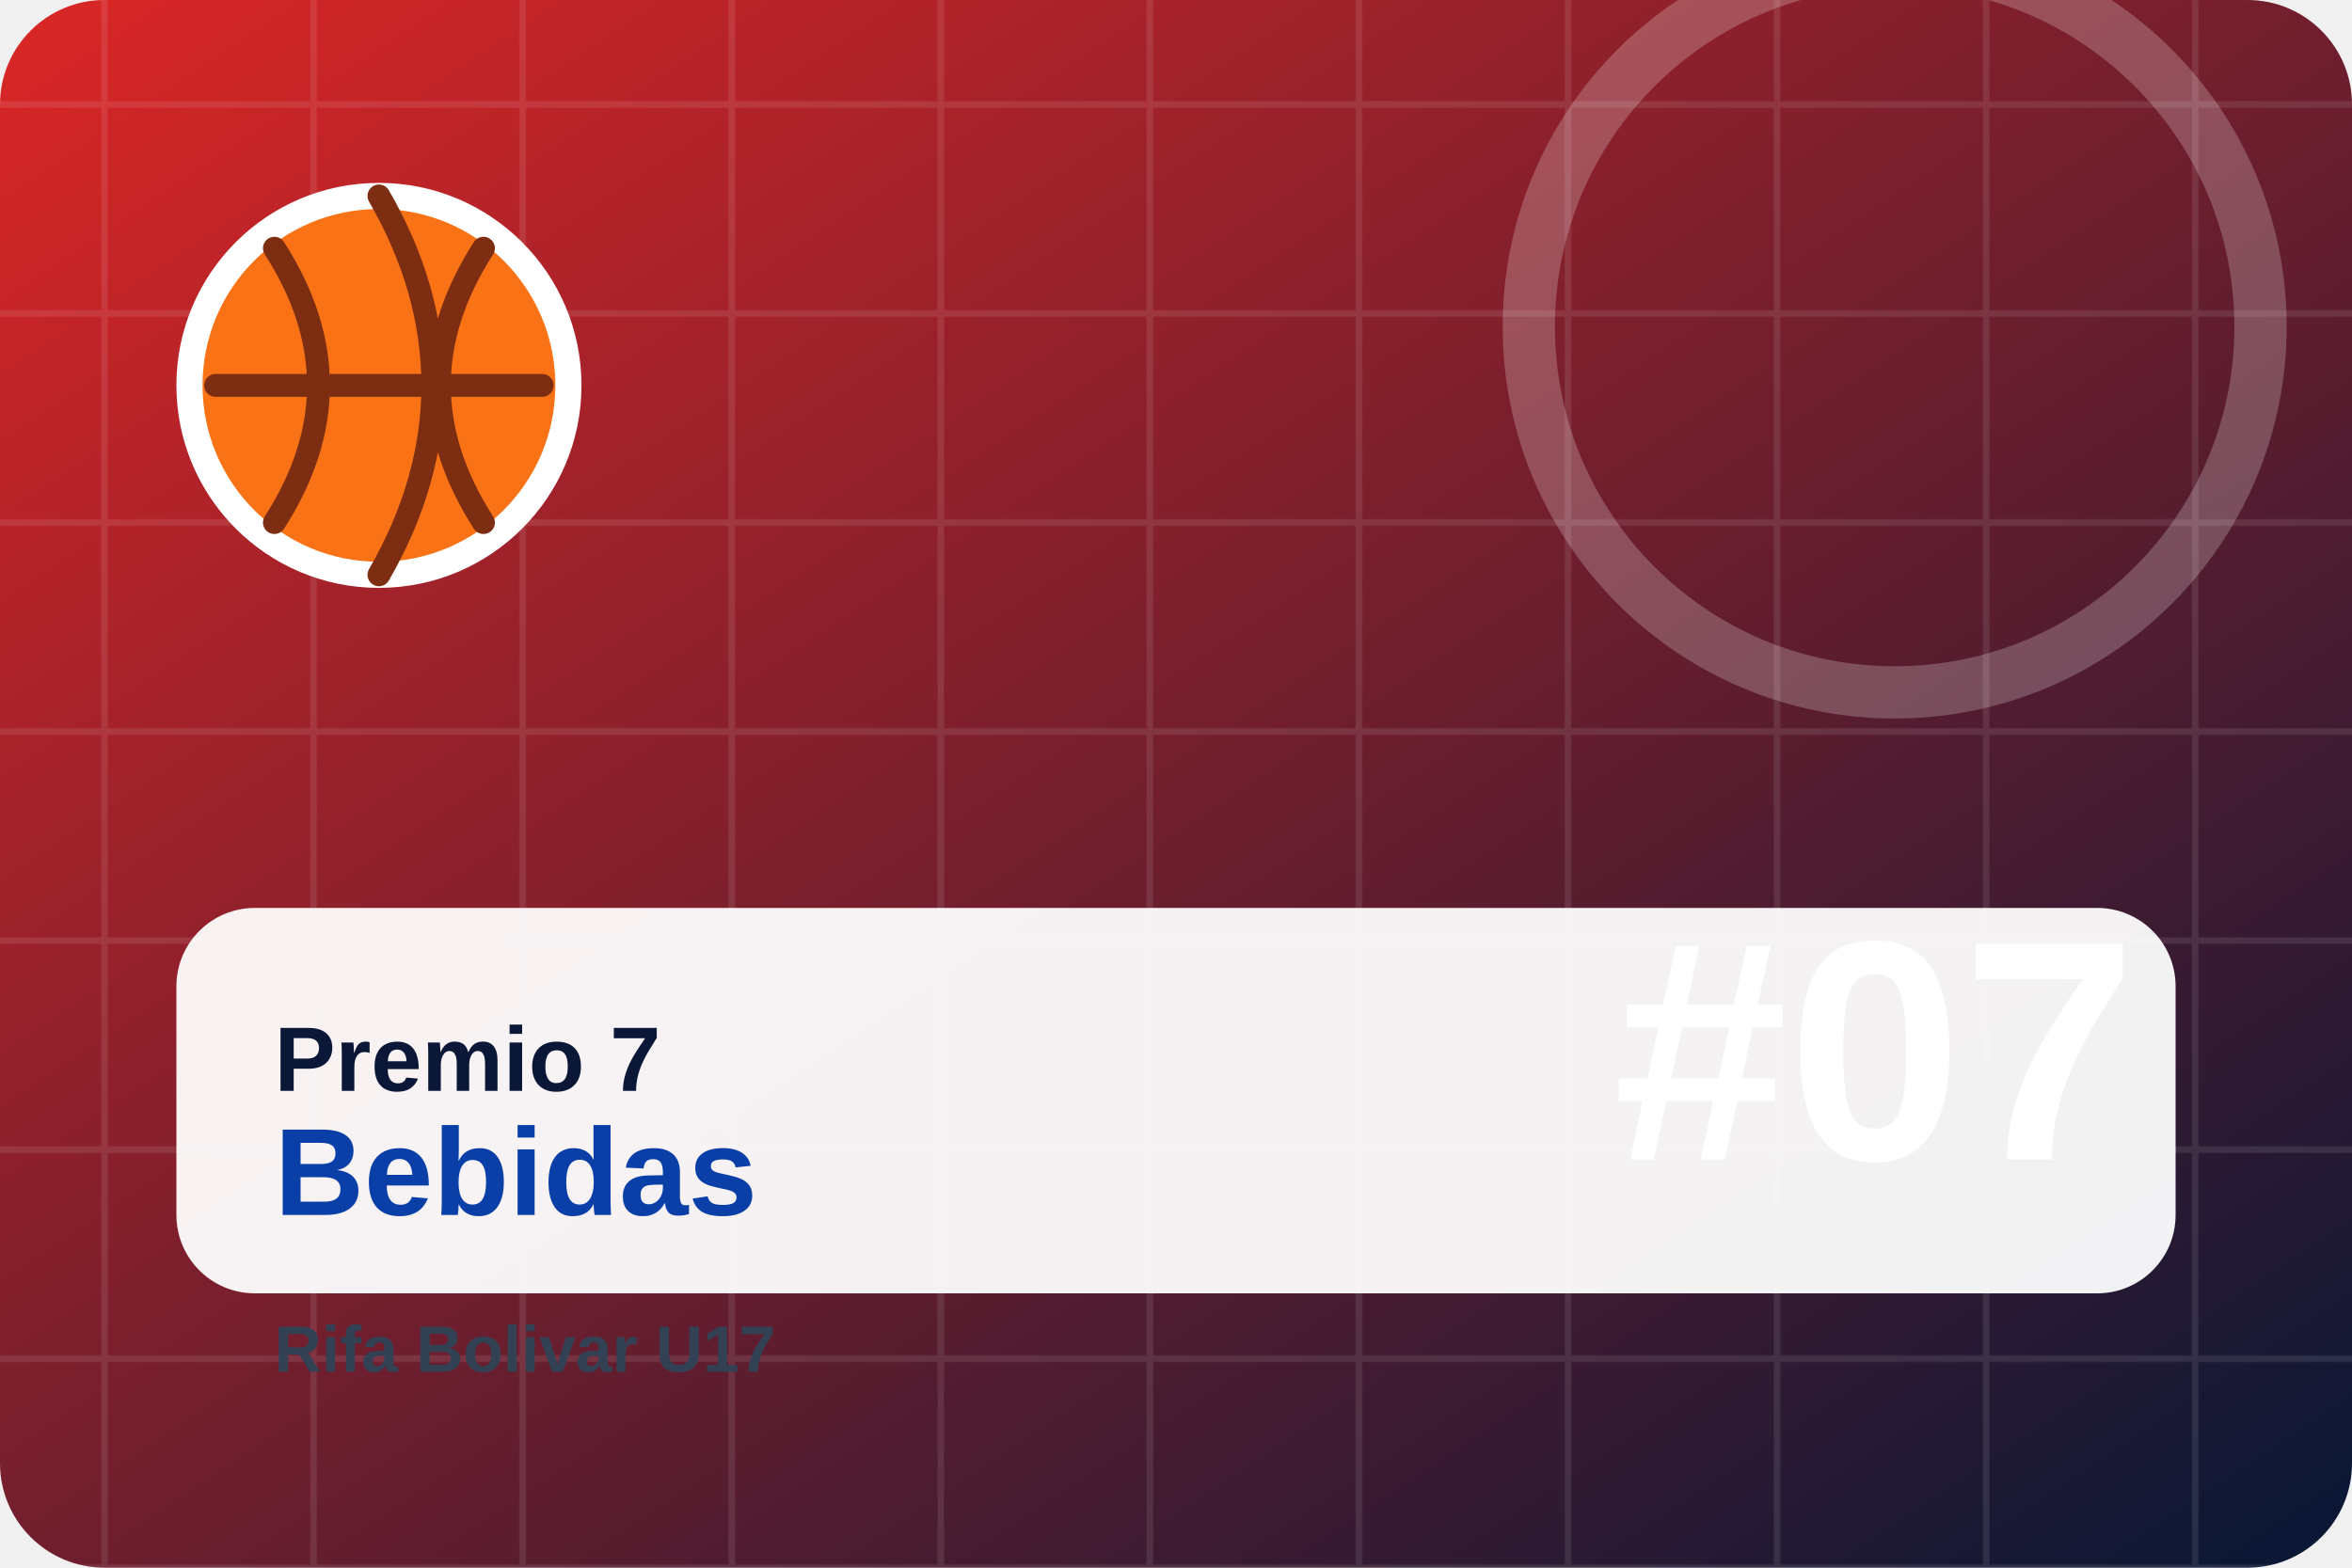
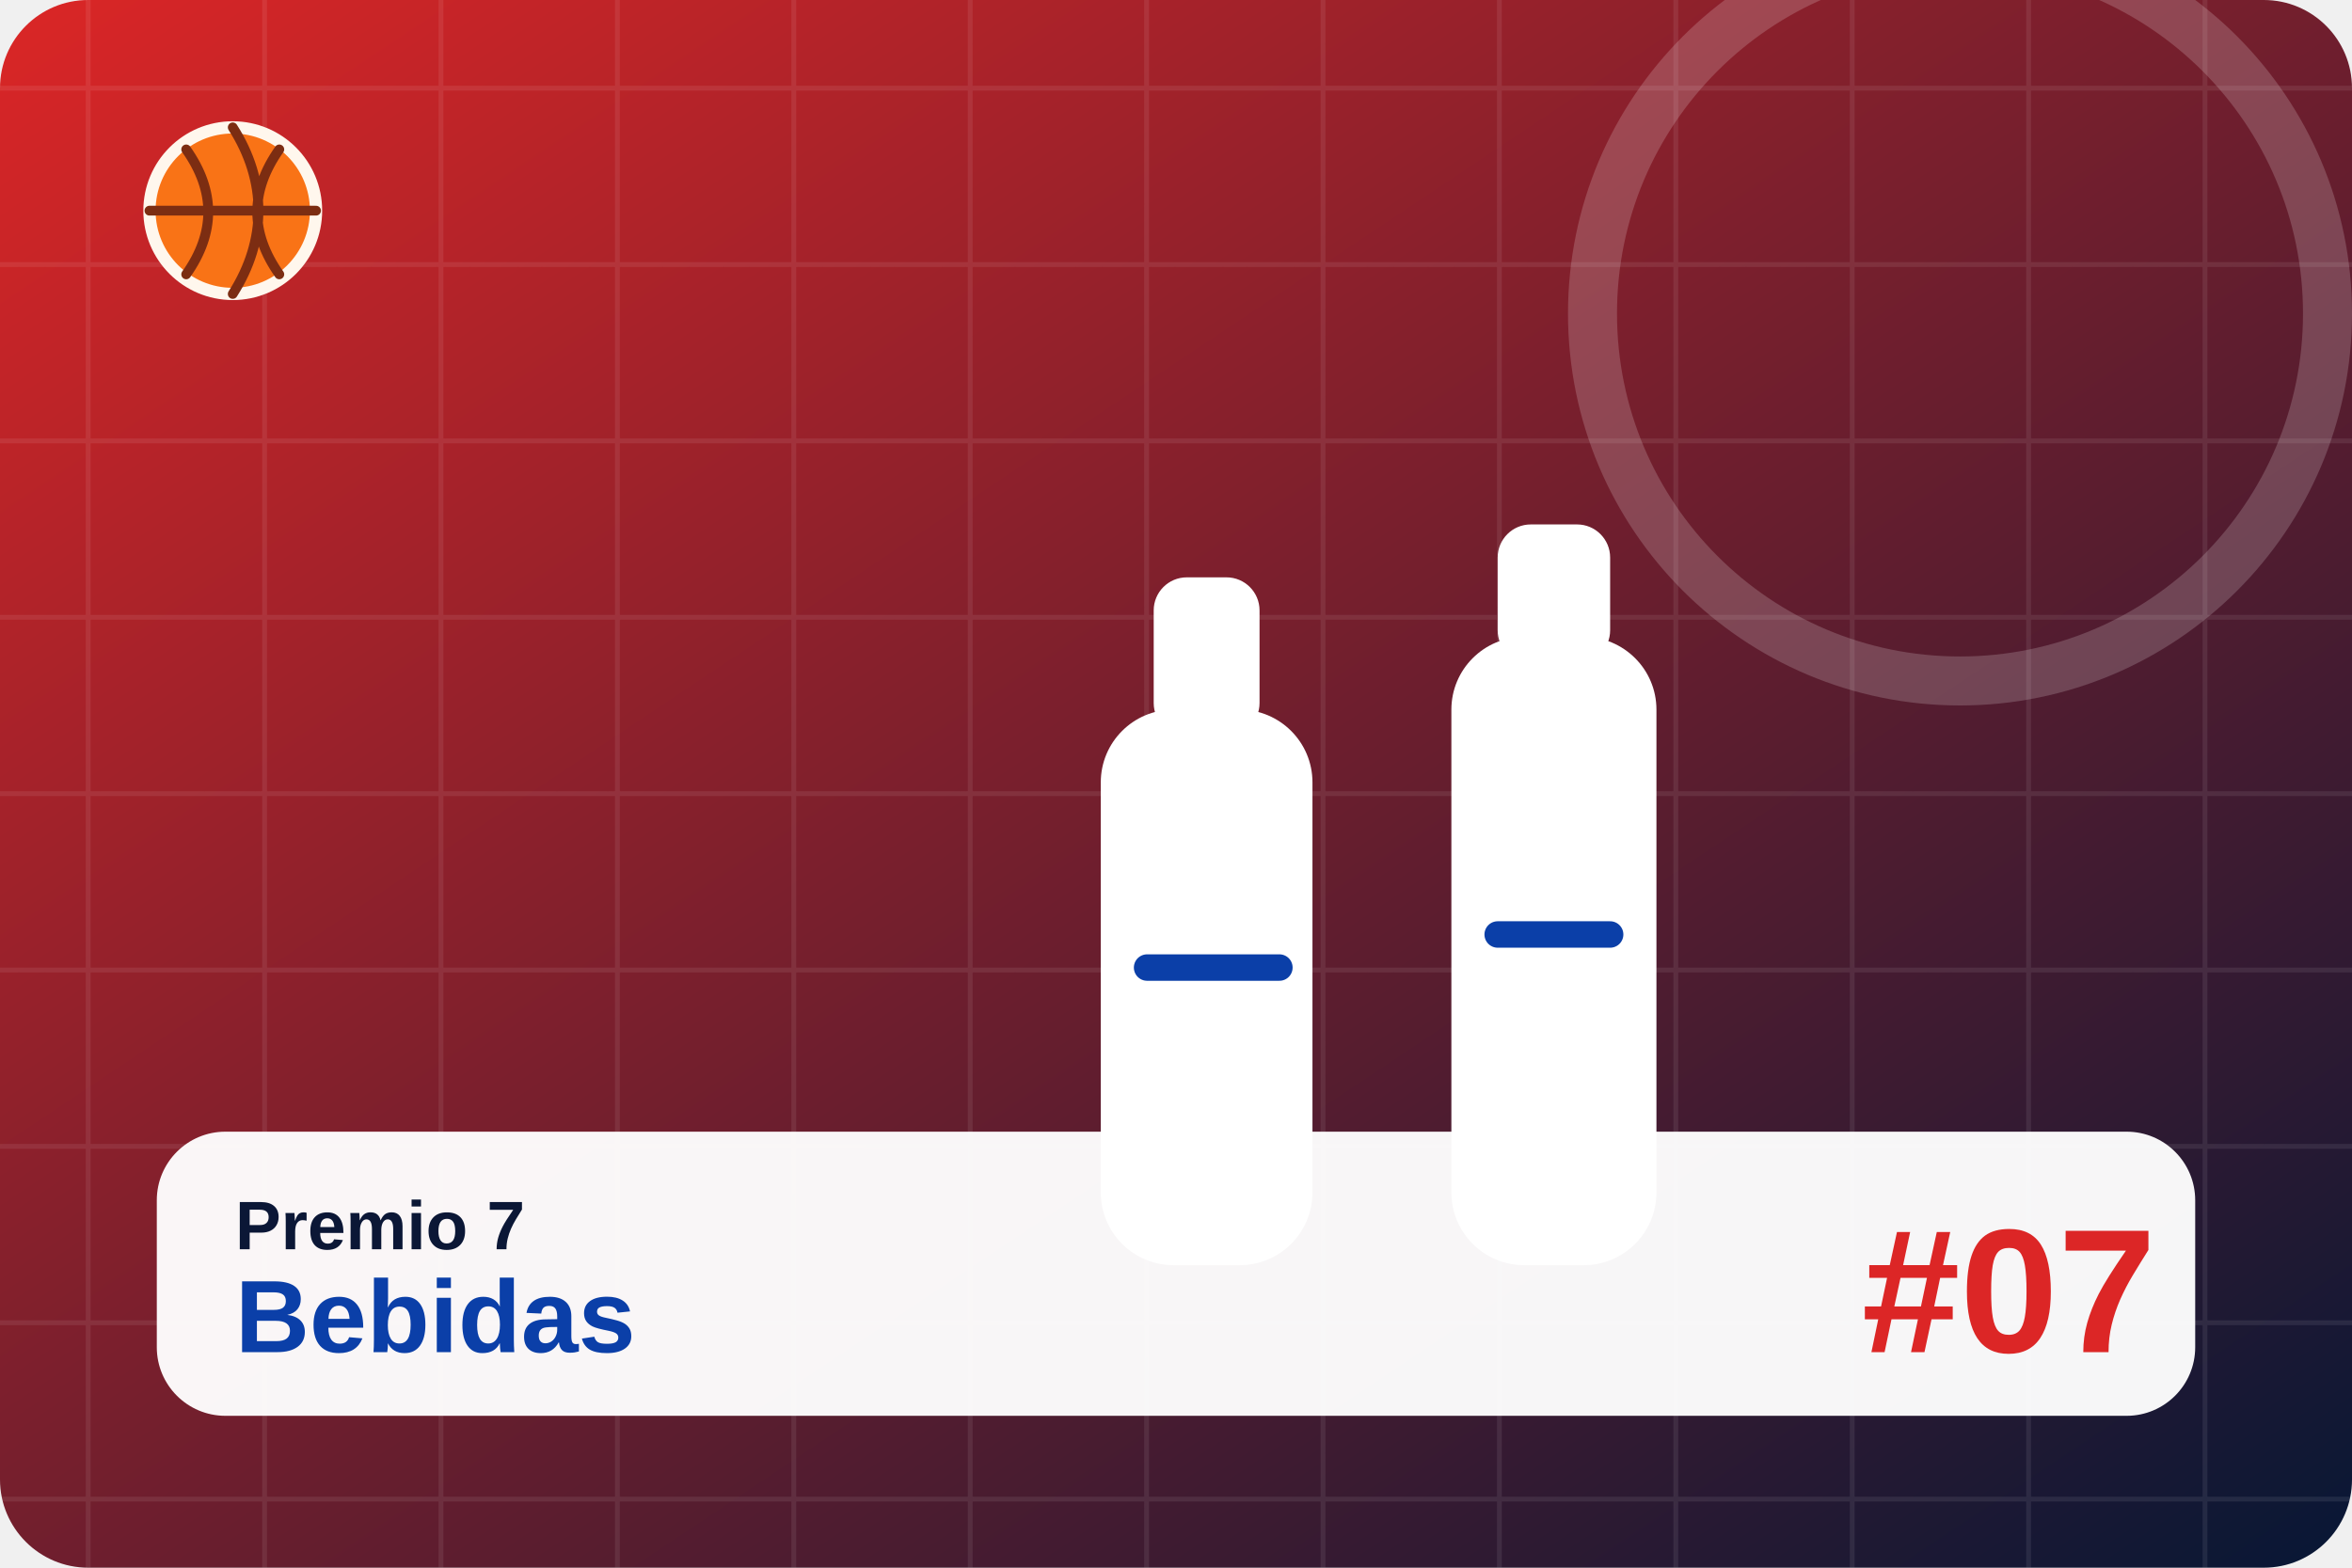
- <svg xmlns="http://www.w3.org/2000/svg" width="720" height="480" viewBox="0 0 720 480" role="img" aria-label="Premio 7 Bebidas">
+ <svg xmlns="http://www.w3.org/2000/svg" width="960" height="640" viewBox="0 0 960 640" role="img" aria-label="Premio 7 Bebidas">
  <defs>
    <linearGradient id="bg" x1="0" x2="1" y1="0" y2="1">
      <stop offset="0" stop-color="#dc2626" />
      <stop offset="1" stop-color="#061735" />
    </linearGradient>
-     <pattern id="court" width="64" height="64" patternUnits="userSpaceOnUse">
-       <path d="M0 32h64M32 0v64" stroke="rgba(255,255,255,.1)" stroke-width="2" />
+     <pattern id="court" width="72" height="72" patternUnits="userSpaceOnUse">
+       <path d="M0 36h72M36 0v72" stroke="rgba(255,255,255,.08)" stroke-width="2" />
    </pattern>
  </defs>
-   <rect width="720" height="480" rx="32" fill="url(#bg)" />
-   <rect width="720" height="480" fill="url(#court)" />
-   <circle cx="580" cy="100" r="112" fill="none" stroke="rgba(255,255,255,.22)" stroke-width="16" />
-   <circle cx="116" cy="118" r="58" fill="#f97316" stroke="#fff" stroke-width="8" />
-   <path d="M66 118h100M116 60c22 38 22 78 0 116M84 76c18 28 18 56 0 84M148 76c-18 28-18 56 0 84" stroke="#7c2d12" stroke-width="7" fill="none" stroke-linecap="round" />
-   <rect x="54" y="278" width="612" height="118" rx="24" fill="rgba(255,255,255,.94)" />
-   <text x="84" y="334" fill="#0b1736" font-family="Arial, sans-serif" font-size="28" font-weight="800">Premio 7</text>
-   <text x="84" y="372" fill="#0b3fa8" font-family="Arial, sans-serif" font-size="38" font-weight="900">Bebidas</text>
-   <text x="84" y="420" fill="#334155" font-family="Arial, sans-serif" font-size="20" font-weight="700">Rifa Bolivar U17</text>
-   <text x="574" y="355" text-anchor="middle" fill="#fff" font-family="Arial, sans-serif" font-size="96" font-weight="900">#07</text>
+   <rect width="960" height="640" rx="36" fill="url(#bg)" />
+   <rect width="960" height="640" fill="url(#court)" />
+   <circle cx="800" cy="128" r="150" fill="none" stroke="rgba(255,255,255,.18)" stroke-width="20" />
+   <circle cx="95" cy="86" r="34" fill="#f97316" stroke="#fff7ed" stroke-width="5" />
+   <path d="M61 86h68M95 52c14 22 14 46 0 68M76 61c12 17 12 34 0 51M114 61c-12 17-12 34 0 51" fill="none" stroke="#7c2d12" stroke-width="4" stroke-linecap="round" />
+   <g transform="translate(182 44) scale(1.35)">
+     <rect x="198" y="182" width="64" height="168" rx="22" fill="#fff" />
+     <rect x="214" y="142" width="32" height="48" rx="10" fill="#fff" />
+     <rect x="304" y="160" width="62" height="190" rx="22" fill="#fff" />
+     <rect x="318" y="126" width="34" height="42" rx="10" fill="#fff" />
+     <path d="M212 260h40M318 250h34" stroke="#0b3fa8" stroke-width="8" stroke-linecap="round" />
+   </g>
+   <rect x="64" y="462" width="832" height="116" rx="28" fill="rgba(255,255,255,.96)" />
+   <text x="96" y="510" fill="#0b1736" font-family="Arial, sans-serif" font-size="28" font-weight="900">Premio 7</text>
+   <text x="96" y="552" fill="#0b3fa8" font-family="Arial, sans-serif" font-size="42" font-weight="900">Bebidas</text>
+   <text x="820" y="552" text-anchor="middle" fill="#dc2626" font-family="Arial, sans-serif" font-size="72" font-weight="900">#07</text>
</svg>
